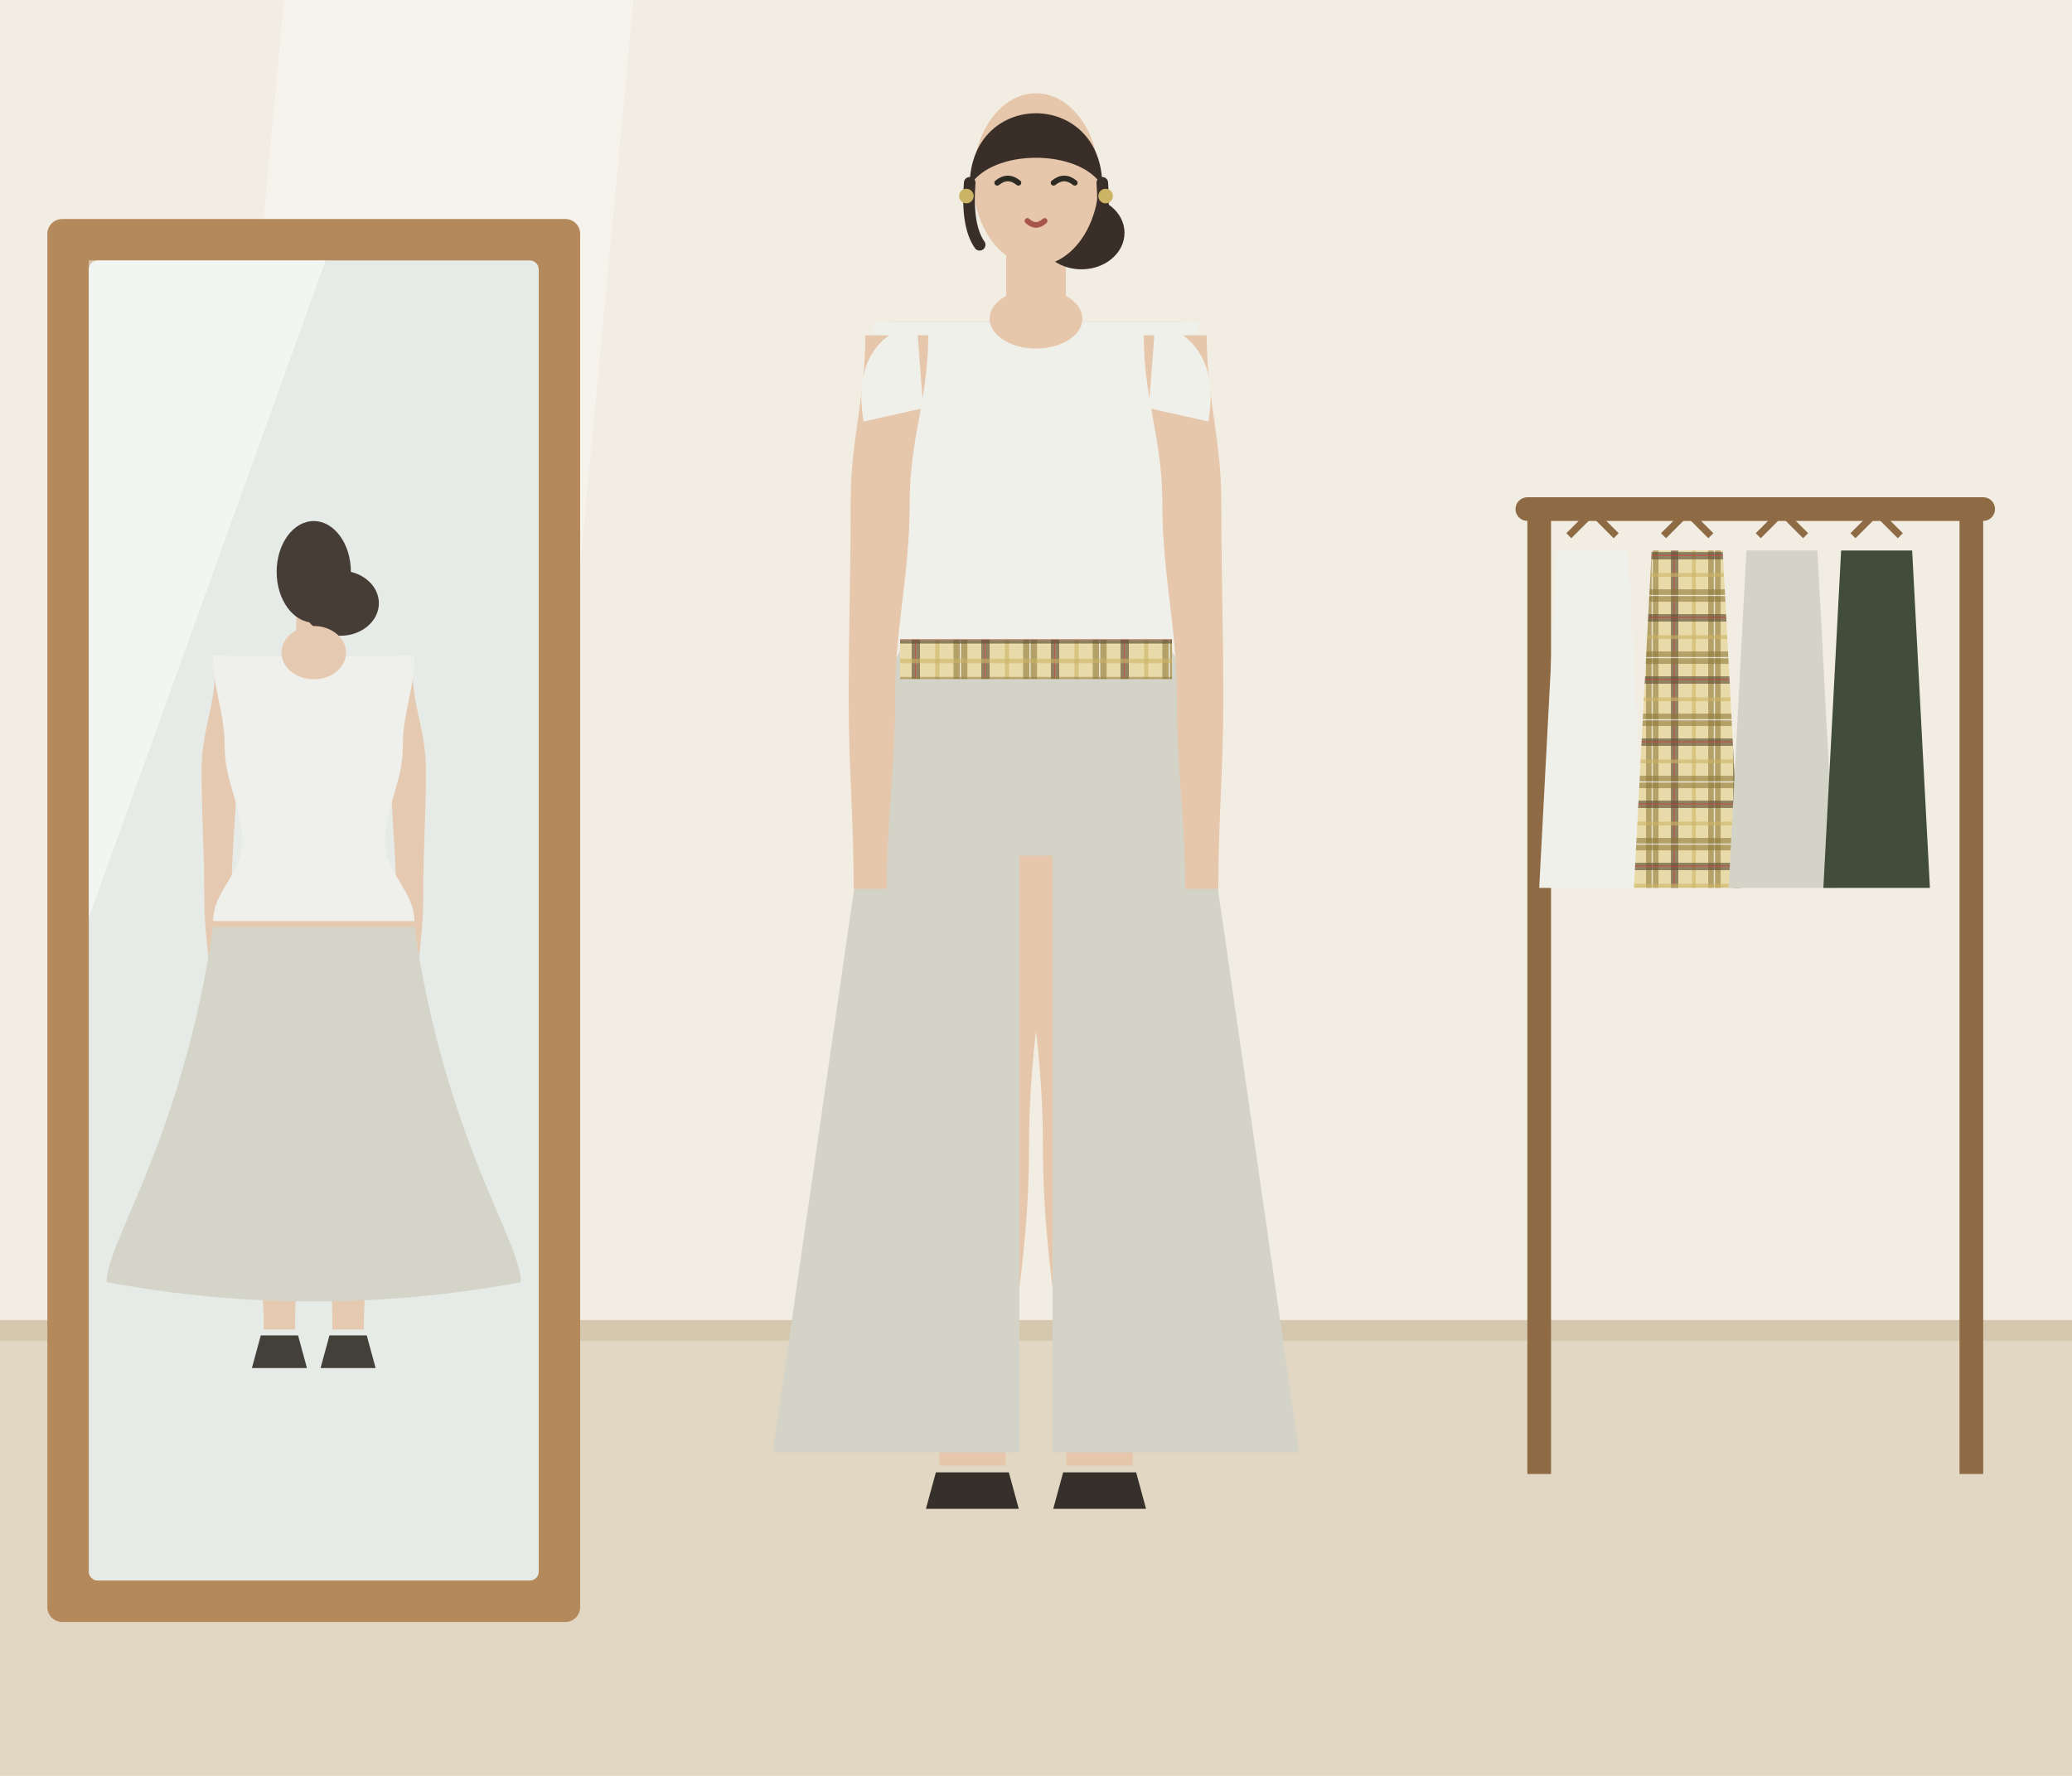
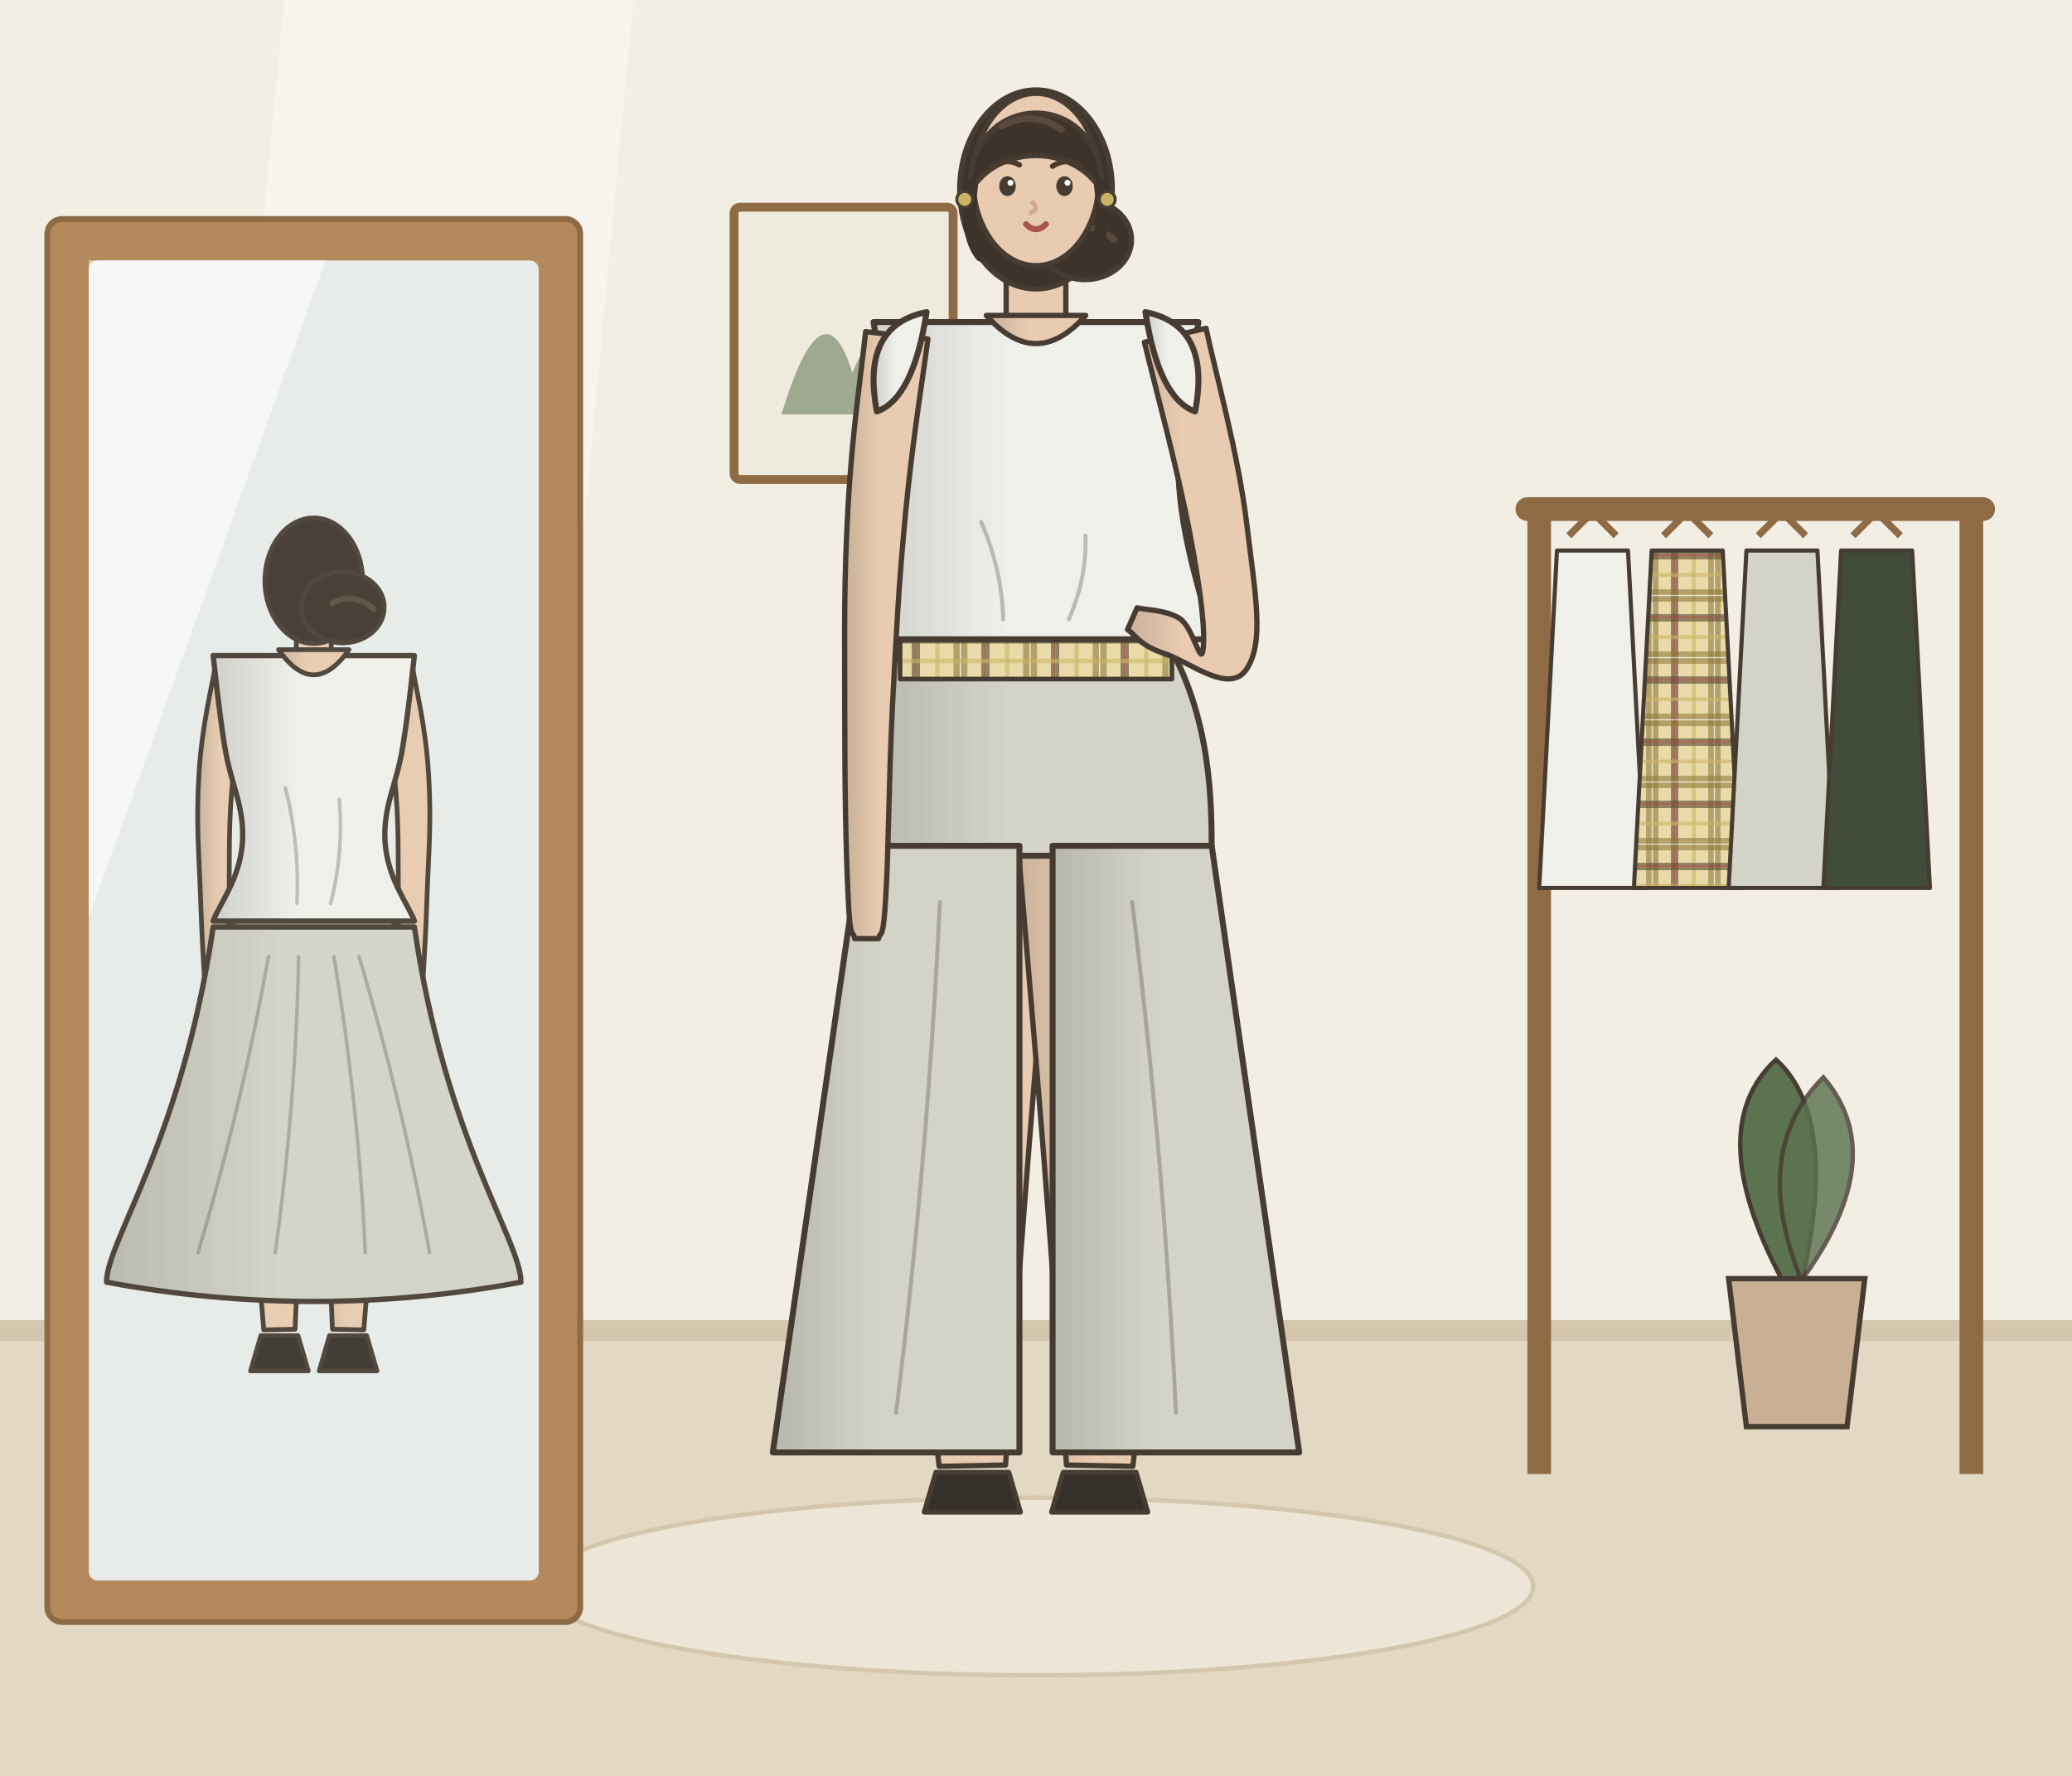
<svg xmlns="http://www.w3.org/2000/svg" viewBox="0 0 700 600" width="700" height="600" role="img">
  <defs>
+     <linearGradient id="shade" x1="0" y1="0" x2="1" y2="0">
+       <stop offset="0" stop-color="#2E2A24" stop-opacity=".17" />
+       <stop offset=".42" stop-color="#2E2A24" stop-opacity="0" />
+     </linearGradient>
    <pattern id="t-large" width="92" height="92" patternUnits="userSpaceOnUse">
      <rect width="92" height="92" fill="#E9DBA9" />
      <rect x="20.2" width="5.5" height="92" fill="#CBB465" opacity="0.6" />
      <rect x="44.2" width="8.3" height="92" fill="#8D7738" opacity="0.58" />
      <rect x="52.4" width="1.8" height="92" fill="#EBECEA" opacity="0.72" />
      <rect x="54.3" width="8.3" height="92" fill="#8D7738" opacity="0.58" />
      <rect x="81" width="4.6" height="92" fill="#625239" opacity="0.66" />
      <rect x="85.6" width="1.8" height="92" fill="#AD4039" opacity="0.78" />
      <rect x="87.4" width="4.6" height="92" fill="#625239" opacity="0.66" />
      <rect y="20.2" width="92" height="5.5" fill="#CBB465" opacity="0.6" />
      <rect y="44.2" width="92" height="8.3" fill="#8D7738" opacity="0.58" />
      <rect y="52.4" width="92" height="1.8" fill="#EBECEA" opacity="0.72" />
      <rect y="54.3" width="92" height="8.3" fill="#8D7738" opacity="0.58" />
      <rect y="81" width="92" height="4.6" fill="#625239" opacity="0.66" />
      <rect y="85.6" width="92" height="1.8" fill="#AD4039" opacity="0.78" />
      <rect y="87.4" width="92" height="4.6" fill="#625239" opacity="0.66" />
    </pattern>
    <pattern id="t-large-bias" width="92" height="92" patternUnits="userSpaceOnUse" patternTransform="rotate(45)">
      <rect width="92" height="92" fill="#E9DBA9" />
      <rect x="20.2" width="5.5" height="92" fill="#CBB465" opacity="0.6" />
      <rect x="44.2" width="8.3" height="92" fill="#8D7738" opacity="0.58" />
      <rect x="52.4" width="1.8" height="92" fill="#EBECEA" opacity="0.72" />
      <rect x="54.3" width="8.3" height="92" fill="#8D7738" opacity="0.58" />
      <rect x="81" width="4.6" height="92" fill="#625239" opacity="0.66" />
      <rect x="85.6" width="1.8" height="92" fill="#AD4039" opacity="0.78" />
      <rect x="87.4" width="4.6" height="92" fill="#625239" opacity="0.66" />
      <rect y="20.2" width="92" height="5.5" fill="#CBB465" opacity="0.6" />
      <rect y="44.2" width="92" height="8.3" fill="#8D7738" opacity="0.58" />
      <rect y="52.4" width="92" height="1.8" fill="#EBECEA" opacity="0.72" />
      <rect y="54.3" width="92" height="8.3" fill="#8D7738" opacity="0.58" />
      <rect y="81" width="92" height="4.6" fill="#625239" opacity="0.66" />
      <rect y="85.6" width="92" height="1.8" fill="#AD4039" opacity="0.78" />
      <rect y="87.4" width="92" height="4.6" fill="#625239" opacity="0.66" />
    </pattern>
    <pattern id="t-medium" width="46" height="46" patternUnits="userSpaceOnUse">
      <rect width="46" height="46" fill="#E9DBA9" />
      <rect x="10.1" width="2.8" height="46" fill="#CBB465" opacity="0.6" />
      <rect x="22.1" width="4.1" height="46" fill="#8D7738" opacity="0.58" />
      <rect x="26.2" width="0.9" height="46" fill="#EBECEA" opacity="0.72" />
      <rect x="27.1" width="4.1" height="46" fill="#8D7738" opacity="0.58" />
      <rect x="40.5" width="2.3" height="46" fill="#625239" opacity="0.66" />
      <rect x="42.8" width="0.9" height="46" fill="#AD4039" opacity="0.78" />
      <rect x="43.7" width="2.3" height="46" fill="#625239" opacity="0.66" />
      <rect y="10.1" width="46" height="2.8" fill="#CBB465" opacity="0.6" />
      <rect y="22.1" width="46" height="4.1" fill="#8D7738" opacity="0.58" />
      <rect y="26.2" width="46" height="0.9" fill="#EBECEA" opacity="0.72" />
      <rect y="27.1" width="46" height="4.1" fill="#8D7738" opacity="0.58" />
      <rect y="40.5" width="46" height="2.3" fill="#625239" opacity="0.66" />
      <rect y="42.8" width="46" height="0.9" fill="#AD4039" opacity="0.78" />
      <rect y="43.7" width="46" height="2.3" fill="#625239" opacity="0.66" />
    </pattern>
    <pattern id="t-medium-bias" width="46" height="46" patternUnits="userSpaceOnUse" patternTransform="rotate(45)">
      <rect width="46" height="46" fill="#E9DBA9" />
      <rect x="10.1" width="2.8" height="46" fill="#CBB465" opacity="0.6" />
      <rect x="22.1" width="4.1" height="46" fill="#8D7738" opacity="0.58" />
      <rect x="26.2" width="0.9" height="46" fill="#EBECEA" opacity="0.72" />
      <rect x="27.1" width="4.1" height="46" fill="#8D7738" opacity="0.58" />
      <rect x="40.5" width="2.3" height="46" fill="#625239" opacity="0.66" />
      <rect x="42.8" width="0.9" height="46" fill="#AD4039" opacity="0.78" />
      <rect x="43.7" width="2.3" height="46" fill="#625239" opacity="0.66" />
      <rect y="10.1" width="46" height="2.8" fill="#CBB465" opacity="0.6" />
      <rect y="22.1" width="46" height="4.1" fill="#8D7738" opacity="0.58" />
      <rect y="26.2" width="46" height="0.9" fill="#EBECEA" opacity="0.72" />
      <rect y="27.1" width="46" height="4.1" fill="#8D7738" opacity="0.58" />
      <rect y="40.5" width="46" height="2.3" fill="#625239" opacity="0.66" />
      <rect y="42.8" width="46" height="0.9" fill="#AD4039" opacity="0.78" />
      <rect y="43.7" width="46" height="2.3" fill="#625239" opacity="0.66" />
    </pattern>
    <pattern id="t-small" width="21" height="21" patternUnits="userSpaceOnUse">
      <rect width="21" height="21" fill="#E9DBA9" />
      <rect x="4.6" width="1.3" height="21" fill="#CBB465" opacity="0.6" />
      <rect x="10.1" width="1.9" height="21" fill="#8D7738" opacity="0.58" />
      <rect x="12" width="0.4" height="21" fill="#EBECEA" opacity="0.72" />
      <rect x="12.4" width="1.9" height="21" fill="#8D7738" opacity="0.58" />
      <rect x="18.5" width="1.1" height="21" fill="#625239" opacity="0.66" />
      <rect x="19.5" width="0.4" height="21" fill="#AD4039" opacity="0.78" />
      <rect x="19.9" width="1.1" height="21" fill="#625239" opacity="0.66" />
      <rect y="4.6" width="21" height="1.3" fill="#CBB465" opacity="0.6" />
      <rect y="10.1" width="21" height="1.9" fill="#8D7738" opacity="0.58" />
      <rect y="12" width="21" height="0.4" fill="#EBECEA" opacity="0.72" />
      <rect y="12.4" width="21" height="1.9" fill="#8D7738" opacity="0.58" />
      <rect y="18.5" width="21" height="1.1" fill="#625239" opacity="0.66" />
      <rect y="19.5" width="21" height="0.4" fill="#AD4039" opacity="0.78" />
      <rect y="19.9" width="21" height="1.1" fill="#625239" opacity="0.66" />
    </pattern>
    <pattern id="t-small-bias" width="21" height="21" patternUnits="userSpaceOnUse" patternTransform="rotate(45)">
      <rect width="21" height="21" fill="#E9DBA9" />
      <rect x="4.6" width="1.3" height="21" fill="#CBB465" opacity="0.6" />
      <rect x="10.1" width="1.9" height="21" fill="#8D7738" opacity="0.58" />
      <rect x="12" width="0.4" height="21" fill="#EBECEA" opacity="0.72" />
      <rect x="12.4" width="1.9" height="21" fill="#8D7738" opacity="0.58" />
      <rect x="18.5" width="1.1" height="21" fill="#625239" opacity="0.66" />
      <rect x="19.5" width="0.4" height="21" fill="#AD4039" opacity="0.78" />
      <rect x="19.9" width="1.1" height="21" fill="#625239" opacity="0.66" />
      <rect y="4.6" width="21" height="1.3" fill="#CBB465" opacity="0.6" />
      <rect y="10.1" width="21" height="1.9" fill="#8D7738" opacity="0.58" />
      <rect y="12" width="21" height="0.4" fill="#EBECEA" opacity="0.72" />
      <rect y="12.4" width="21" height="1.9" fill="#8D7738" opacity="0.58" />
      <rect y="18.5" width="21" height="1.1" fill="#625239" opacity="0.66" />
      <rect y="19.5" width="21" height="0.4" fill="#AD4039" opacity="0.78" />
      <rect y="19.9" width="21" height="1.1" fill="#625239" opacity="0.66" />
    </pattern>
  </defs>
-   <rect width="700" height="600" fill="#F2EDE2" />
-   <rect y="452" width="700" height="148" fill="#E2D7C2" />
-   <rect y="446" width="700" height="7" fill="#D6C8AE" />
+   <rect width="700" height="600" fill="#F3EEE3" />
+   <rect y="452" width="700" height="148" fill="#E3D8C4" />
+   <rect y="446" width="700" height="7" fill="#D5C7AD" />
  <path d="M96,0 L214,0 L172,446 L54,446 Z" fill="#FFFFFF" opacity=".34" />
-   <rect x="16" y="74" width="180" height="474" rx="5" fill="#B48A5C" />
-   <rect x="30" y="88" width="152" height="446" rx="3" fill="#E7EBE7" />
-   <path d="M30,88 L110,88 L30,310 Z" fill="#FFFFFF" opacity=".5" />
+   <ellipse cx="350" cy="536" rx="168" ry="30" fill="#EDE6D6" stroke="#D5C7AD" stroke-width="1.5" />
+   <rect x="16" y="74" width="180" height="474" rx="5" fill="#B48A5C" stroke="#8E6B45" stroke-width="2" />
+   <rect x="30" y="88" width="152" height="446" rx="3" fill="#E8ECE8" />
+   <path d="M30,88 L110,88 L30,310 Z" fill="#FFFFFF" opacity=".55" />
+   <rect x="248" y="70" width="74" height="92" rx="2" fill="#EFEADE" stroke="#8E6B45" stroke-width="3" />
+   <path d="M264,140 q14,-46 24,-14 q10,-26 20,14 Z" fill="#5C7350" opacity=".55" />
  <rect x="516" y="168" width="8" height="330" fill="#8E6B45" />
  <rect x="662" y="168" width="8" height="330" fill="#8E6B45" />
  <rect x="512" y="168" width="162" height="8" rx="4" fill="#8E6B45" />
  <path d="M530,181 l8,-8 l8,8" stroke="#8E6B45" stroke-width="2.4" fill="none" />
-   <path d="M526,186 L550,186 L556,300 L520,300 Z" fill="#F0F0EB" />
+   <path d="M526,186 L550,186 L556,300 L520,300 Z" fill="#F0F0EB" stroke="#473C32" stroke-width="1.4" stroke-linejoin="round" />
  <path d="M562,181 l8,-8 l8,8" stroke="#8E6B45" stroke-width="2.4" fill="none" />
-   <path d="M558,186 L582,186 L588,300 L552,300 Z" fill="url(#t-small)" />
+   <path d="M558,186 L582,186 L588,300 L552,300 Z" fill="url(#t-small)" stroke="#473C32" stroke-width="1.4" stroke-linejoin="round" />
  <path d="M594,181 l8,-8 l8,8" stroke="#8E6B45" stroke-width="2.4" fill="none" />
-   <path d="M590,186 L614,186 L620,300 L584,300 Z" fill="#D3D3C7" />
+   <path d="M590,186 L614,186 L620,300 L584,300 Z" fill="#D3D3C7" stroke="#473C32" stroke-width="1.4" stroke-linejoin="round" />
  <path d="M626,181 l8,-8 l8,8" stroke="#8E6B45" stroke-width="2.4" fill="none" />
-   <path d="M622,186 L646,186 L652,300 L616,300 Z" fill="#414C3B" />
-   <g opacity=".92">
-     <path d="M78.8,313.2 C78.8,341.2 84,357.9 84,385.9 C84,410.2 89.1,424.9 89.1,449.2 L99.7,449.2 99.7,449.2 C99.7,424.9 102.5,410.2 102.5,385.9 C102.5,357.9 106.5,341.2 106.5,313.2 Z" fill="#E6C7AC" />
-     <path d="M88.1,451.2 L100.7,451.2 L103.7,462.2 L85.1,462.2 Z" fill="#35312A" />
-     <path d="M105.5,313.2 C105.5,341.2 109.5,357.9 109.5,385.9 C109.5,410.2 112.3,424.9 112.3,449.2 L122.9,449.2 122.9,449.2 C122.9,424.9 128,410.2 128,385.9 C128,357.9 133.2,341.2 133.2,313.2 Z" fill="#E6C7AC" />
-     <path d="M111.3,451.2 L123.9,451.2 L126.9,462.2 L108.3,462.2 Z" fill="#35312A" />
-     <rect x="100.1" y="204.3" width="11.9" height="21.2" fill="#E6C7AC" />
-     <path d="M77,221.5 C77,233.3 80.9,240.4 80.9,252.1 C80.9,264.7 86.9,272.2 86.9,284.7 C86.9,297.2 77,304.7 77,317.2 L135,317.2 135,317.2 C135,304.7 125.1,297.2 125.1,284.7 C125.1,272.2 131.1,264.7 131.1,252.1 C131.1,240.4 135,233.3 135,221.5 Z" fill="#E6C7AC" />
-     <ellipse cx="115" cy="203.8" rx="13" ry="11" fill="#3A2F28" />
-     <ellipse cx="106" cy="193.2" rx="12.54" ry="17.16" fill="#3A2F28" />
-     <path d="M72.7,225.5 C72.7,238.8 68.1,246.8 68.1,260.1 C68.1,276.5 69,286.3 69,302.7 C69,318.3 71.7,327.6 71.7,343.2 L78.3,343.2 78.3,343.2 C78.3,327.6 78.2,318.3 78.2,302.7 C78.2,286.3 79.9,276.5 79.9,260.1 C79.9,246.8 85.2,238.8 85.2,225.5 Z" fill="#E6C7AC" />
-     <path d="M126.8,225.5 C126.8,238.8 132.1,246.8 132.1,260.1 C132.1,276.5 133.8,286.3 133.8,302.7 C133.8,318.3 133.7,327.6 133.7,343.2 L140.3,343.2 140.3,343.2 C140.3,327.6 143,318.3 143,302.7 C143,286.3 143.9,276.5 143.9,260.1 C143.9,246.8 139.3,238.8 139.3,225.5 Z" fill="#E6C7AC" />
-     <path d="M72,313.2 L140,313.2 C150.5,385.2 176,419.2 176,433.2 Q106,446.2 36,433.2 C36,419.2 61.5,385.2 72,313.2 Z" fill="#D3D3C7" />
-     <path d="M72,221.5 C72,233.3 75.9,240.4 75.9,252.1 C75.9,264.7 81.9,272.2 81.9,284.7 C81.9,294.9 72,301 72,311.2 L140,311.2 140,311.2 C140,301 130.1,294.9 130.1,284.7 C130.1,272.2 136.1,264.7 136.1,252.1 C136.1,240.4 140,233.3 140,221.5 Z" fill="#F0F0EB" />
-     <ellipse cx="106" cy="220.5" rx="10.9" ry="9" fill="#E6C7AC" />
+   <path d="M622,186 L646,186 L652,300 L616,300 Z" fill="#414C3B" stroke="#473C32" stroke-width="1.4" stroke-linejoin="round" />
+   <path d="M604,436 q-30,-54 -4,-78 q22,20 8,78 Z" fill="#5C7350" stroke="#473C32" stroke-width="1.5" />
+   <path d="M606,436 q34,-44 10,-72 q-26,26 -6,72 Z" fill="#5C7350" stroke="#473C32" stroke-width="1.5" opacity=".82" />
+   <path d="M584,432 L630,432 L624,482 L590,482 Z" fill="#C9AF93" stroke="#473C32" stroke-width="1.8" />
+   <g opacity=".93">
+     <path d="M78.8,313.3 C79.9,328.6 81.8,357.4 84,386 C86.2,414.5 88,436 89.1,449.3 L99.7,449.1 99.7,449.1 C100.3,435.8 101,414.3 102.5,385.7 C103.9,357.2 105.7,328.4 106.5,313.1 Z" fill="#E8CBB0" stroke="#473C32" stroke-width="1.6" stroke-linejoin="round" />
+     <path d="M78.8,313.3 C79.9,328.6 81.8,357.4 84,386 C86.2,414.5 88,436 89.1,449.3 L99.7,449.1 99.7,449.1 C100.3,435.8 101,414.3 102.5,385.7 C103.9,357.2 105.7,328.4 106.5,313.1 Z" fill="url(#shade)" stroke="none" />
+     <path d="M88.1,451.2 L100.7,451.2 L104.2,463.2 L84.6,463.2 Z" fill="#35312A" stroke="#473C32" stroke-width="1.5" stroke-linejoin="round" />
+     <path d="M105.5,313.1 C106.3,328.4 108.1,357.2 109.5,385.7 C111,414.3 111.7,435.8 112.3,449.1 L122.9,449.3 122.9,449.3 C124,436 125.8,414.5 128,386 C130.2,357.4 132.1,328.6 133.2,313.3 Z" fill="#E8CBB0" stroke="#473C32" stroke-width="1.6" stroke-linejoin="round" />
+     <path d="M105.5,313.1 C106.3,328.4 108.1,357.2 109.5,385.7 C111,414.3 111.7,435.8 112.3,449.1 L122.9,449.3 122.9,449.3 C124,436 125.8,414.5 128,386 C130.2,357.4 132.1,328.6 133.2,313.3 Z" fill="url(#shade)" stroke="none" />
+     <path d="M111.3,451.2 L123.9,451.2 L127.4,463.2 L107.8,463.2 Z" fill="#35312A" stroke="#473C32" stroke-width="1.5" stroke-linejoin="round" />
+     <path d="M100.1,202.3 L111.9,202.3 L111.9,225.5 L100.1,225.5 Z" fill="#E8CBB0" stroke="#473C32" stroke-width="1.6" />
+     <path d="M77,221.5 C77.8,228 78.8,238.9 80.9,252.1 C83,265.4 87.7,271 86.9,284.7 C86,298.3 79,310.4 77,317.2 L135,317.2 135,317.2 C133,310.4 126,298.3 125.1,284.7 C124.3,271 129,265.4 131.1,252.1 C133.2,238.9 134.2,228 135,221.5 Z" fill="#E8CBB0" stroke="#473C32" stroke-width="1.6" stroke-linejoin="round" />
+     <path d="M77,221.5 C77.8,228 78.8,238.9 80.9,252.1 C83,265.4 87.7,271 86.9,284.7 C86,298.3 79,310.4 77,317.2 L135,317.2 135,317.2 C133,310.4 126,298.3 125.1,284.7 C124.3,271 129,265.4 131.1,252.1 C133.2,238.9 134.2,228 135,221.5 Z" fill="url(#shade)" stroke="none" />
+     <path d="M72.8,224.5 C71.6,232.3 68.2,244.8 67.2,261.7 C66.2,278.5 67.2,287.2 67.8,304.7 C68.4,322.3 69.3,334.1 70.2,345.3 C71,356.6 71.6,355.6 72,358.3 L76.8,358.1 76.8,358.1 C77,355.4 77.6,356.3 77.8,345.1 C77.9,333.9 77.2,321.9 77.4,304.6 C77.6,287.3 77.1,279 78.7,262.6 C80.3,246.2 83.8,234.1 85.1,226.5 Z" fill="#E8CBB0" stroke="#473C32" stroke-width="1.6" stroke-linejoin="round" />
+     <path d="M72.8,224.5 C71.6,232.3 68.2,244.8 67.2,261.7 C66.2,278.5 67.2,287.2 67.8,304.7 C68.4,322.3 69.3,334.1 70.2,345.3 C71,356.6 71.6,355.6 72,358.3 L76.8,358.1 76.8,358.1 C77,355.4 77.6,356.3 77.8,345.1 C77.9,333.9 77.2,321.9 77.4,304.6 C77.6,287.3 77.1,279 78.7,262.6 C80.3,246.2 83.8,234.1 85.1,226.5 Z" fill="url(#shade)" stroke="none" />
+     <path d="M126.9,226.5 C128.2,234.1 131.7,246.2 133.3,262.6 C134.9,279 134.4,287.3 134.6,304.6 C134.8,321.9 134.1,333.9 134.2,345.1 C134.4,356.3 135,355.4 135.2,358.1 L140,358.3 140,358.3 C140.4,355.6 141,356.6 141.8,345.3 C142.7,334.1 143.6,322.3 144.2,304.7 C144.8,287.2 145.8,278.5 144.8,261.7 C143.8,244.8 140.4,232.3 139.2,224.5 Z" fill="#E8CBB0" stroke="#473C32" stroke-width="1.6" stroke-linejoin="round" />
+     <path d="M126.9,226.5 C128.2,234.1 131.7,246.2 133.3,262.6 C134.9,279 134.4,287.3 134.6,304.6 C134.8,321.9 134.1,333.9 134.2,345.1 C134.4,356.3 135,355.4 135.2,358.1 L140,358.3 140,358.3 C140.4,355.6 141,356.6 141.8,345.3 C142.7,334.1 143.6,322.3 144.2,304.7 C144.8,287.2 145.8,278.5 144.8,261.7 C143.8,244.8 140.4,232.3 139.2,224.5 Z" fill="url(#shade)" stroke="none" />
+     <path d="M72,313.2 L140,313.2 C150.5,385.2 176,419.2 176,433.2 Q106,446.2 36,433.2 C36,419.2 61.5,385.2 72,313.2 Z" fill="#D3D3C7" stroke="#473C32" stroke-width="1.8" stroke-linejoin="round" />
+     <path d="M72,313.2 L140,313.2 C150.5,385.2 176,419.2 176,433.2 Q106,446.2 36,433.2 C36,419.2 61.5,385.2 72,313.2 Z" fill="url(#shade)" stroke="none" />
+     <path d="M90.7,323.2 Q81.8,373.2 66.9,423.2" stroke="#473C32" stroke-width="1.2" fill="none" opacity=".3" stroke-linecap="round" />
+     <path d="M100.9,323.2 Q99.9,373.2 93,423.2" stroke="#473C32" stroke-width="1.2" fill="none" opacity=".3" stroke-linecap="round" />
+     <path d="M112.8,323.2 Q121.1,373.2 123.4,423.2" stroke="#473C32" stroke-width="1.2" fill="none" opacity=".3" stroke-linecap="round" />
+     <path d="M121.3,323.2 Q136.2,373.2 145.1,423.2" stroke="#473C32" stroke-width="1.2" fill="none" opacity=".3" stroke-linecap="round" />
+     <path d="M72,221.5 C72.8,228 73.8,238.9 75.9,252.1 C78,265.4 82.7,272.3 81.9,284.7 C81,297.1 74,305.6 72,311.2 L140,311.2 140,311.2 C138,305.6 131,297.1 130.1,284.7 C129.3,272.3 134,265.4 136.1,252.1 C138.2,238.9 139.2,228 140,221.5 Z" fill="#F0F0EB" stroke="#473C32" stroke-width="1.8" stroke-linejoin="round" />
+     <path d="M72,221.5 C72.8,228 73.8,238.9 75.9,252.1 C78,265.4 82.7,272.3 81.9,284.7 C81,297.1 74,305.6 72,311.2 L140,311.2 140,311.2 C138,305.6 131,297.1 130.1,284.7 C129.3,272.3 134,265.4 136.1,252.1 C138.2,238.9 139.2,228 140,221.5 Z" fill="url(#shade)" stroke="none" />
+     <path d="M94.1,219.5 Q106,236.5 117.9,219.5 Z" fill="#E8CBB0" stroke="#473C32" stroke-width="1.6" stroke-linejoin="round" />
+     <path d="M94.1,219.5 Q106,236.5 117.9,219.5 Z" fill="url(#shade)" stroke="none" />
+     <path d="M96.4,266.1 Q101.3,285.7 100.3,305.2" stroke="#473C32" stroke-width="1.2" fill="none" opacity=".3" stroke-linecap="round" />
+     <path d="M114.6,270.1 Q116.2,287.7 111.7,305.2" stroke="#473C32" stroke-width="1.2" fill="none" opacity=".3" stroke-linecap="round" />
+     <ellipse cx="106" cy="196.2" rx="16.5" ry="21.2" fill="#3E332B" stroke="#473C32" stroke-width="1.6" />
+     <ellipse cx="115.8" cy="205.2" rx="14" ry="12" fill="#3E332B" stroke="#473C32" stroke-width="1.6" />
+     <path d="M112.3,203.8 q7,-4 14,2" stroke="#5A4A3C" stroke-width="2" fill="none" stroke-linecap="round" />
  </g>
  <g transform="translate(350,540) scale(1.12) translate(-350,-540)">
-     <path d="M298.9,296 C298.9,337.5 309.9,362.5 309.9,404 C309.9,440.9 320.8,463.1 320.8,500 L340.8,500 340.8,500 C340.8,463.1 347.9,440.9 347.9,404 C347.9,362.5 356.9,337.5 356.9,296 Z" fill="#E6C7AC" />
-     <path d="M319.8,502 L341.8,502 L344.8,513 L316.8,513 Z" fill="#35312A" />
-     <path d="M343.1,296 C343.1,337.5 352.1,362.5 352.1,404 C352.1,440.9 359.2,463.1 359.2,500 L379.2,500 379.2,500 C379.2,463.1 390.1,440.9 390.1,404 C390.1,362.5 401.1,337.5 401.1,296 Z" fill="#E6C7AC" />
-     <path d="M358.2,502 L380.2,502 L383.2,513 L355.2,513 Z" fill="#35312A" />
-     <rect x="341" y="131" width="18" height="28" fill="#E6C7AC" />
-     <path d="M306,155 C306,172.8 312,183.6 312,201.4 C312,220.4 317,231.7 317,250.7 C317,269.7 302,281 302,300 L398,300 398,300 C398,281 383,269.7 383,250.7 C383,231.7 388,220.4 388,201.4 C388,183.6 394,172.8 394,155 Z" fill="#E6C7AC" />
-     <path d="M311,250.7 L389,250.7 C403,274 403,300 403,316 L297,316 C297,300 297,274 311,250.7 Z" fill="#D3D3C7" />
-     <path d="M297,313 L345,313 L345,496 L270.6,496 Z" fill="#D3D3C7" />
-     <path d="M355,313 L403,313 L429.4,496 L355,496 Z" fill="#D3D3C7" />
-     <rect x="310" y="248.7" width="80" height="11" fill="#D3D3C7" />
-     <rect x="309" y="247.7" width="82" height="15" fill="url(#t-small)" />
-     <path d="M301,155 C301,172.8 307,183.6 307,201.4 C307,220.4 297,231.7 297,250.7 L403,250.7 403,250.7 C403,231.7 393,220.4 393,201.4 C393,183.6 399,172.8 399,155 Z" fill="#F0F0EB" />
-     <ellipse cx="350" cy="154" rx="14" ry="9" fill="#E6C7AC" />
-     <path d="M298.5,159 C298.5,178.4 294.1,190 294.1,209.4 C294.1,232.2 293.5,245.9 293.5,268.7 C293.5,290.7 295,304 295,326 L305,326 305,326 C305,304 307.5,290.7 307.5,268.7 C307.5,245.9 311.9,232.2 311.9,209.4 C311.9,190 317.5,178.4 317.5,159 Z" fill="#E6C7AC" />
-     <path d="M382.5,159 C382.5,178.4 388.1,190 388.1,209.4 C388.1,232.2 392.5,245.9 392.5,268.7 C392.5,290.7 395,304 395,326 L405,326 405,326 C405,304 406.5,290.7 406.5,268.7 C406.5,245.9 405.9,232.2 405.9,209.4 C405.9,190 401.5,178.4 401.5,159 Z" fill="#E6C7AC" />
-     <path d="M314,155 Q294,161 298,185 L316,181 Z" fill="#F0F0EB" />
-     <path d="M386,155 Q406,161 402,185 L384,181 Z" fill="#F0F0EB" />
-     <ellipse cx="363.7" cy="128.1" rx="13" ry="11" fill="#3A2F28" />
-     <ellipse cx="350" cy="112" rx="19" ry="26" fill="#E6C7AC" />
-     <path d="M330,114 C330,84.7 370,84.7 370,114 C363.3,102.6 336.7,102.6 330,114 Z" fill="#3A2F28" />
-     <path d="M330,113 q-1,13 3,18.7" stroke="#3A2F28" stroke-width="3.5" fill="none" stroke-linecap="round" />
-     <path d="M370,113 q1,13 -3,18.7" stroke="#3A2F28" stroke-width="3.5" fill="none" stroke-linecap="round" />
-     <path d="M338.3,113 q3.2,-2.6 6.4,0" stroke="#2E2A24" stroke-width="1.7" fill="none" stroke-linecap="round" />
-     <path d="M355.3,113 q3.2,-2.6 6.4,0" stroke="#2E2A24" stroke-width="1.7" fill="none" stroke-linecap="round" />
-     <path d="M347.4,124.5 q2.6,2.4 5.2,0" stroke="#A8554C" stroke-width="1.7" fill="none" stroke-linecap="round" />
-     <circle cx="329" cy="117" r="2.2" fill="#CBB465" />
-     <circle cx="371" cy="117" r="2.2" fill="#CBB465" />
+     <path d="M298.9,296.3 C301.2,318.9 305.3,361.4 309.9,404.3 C314.5,447.1 318.5,480.1 320.8,500.2 L340.8,499.8 340.8,499.8 C342.3,479.6 344.5,446.6 347.9,403.7 C351.3,360.9 355,318.4 356.9,295.7 Z" fill="#E8CBB0" stroke="#473C32" stroke-width="1.6" stroke-linejoin="round" />
+     <path d="M298.9,296.3 C301.2,318.9 305.3,361.4 309.9,404.3 C314.5,447.1 318.5,480.1 320.8,500.2 L340.8,499.8 340.8,499.8 C342.3,479.6 344.5,446.6 347.9,403.7 C351.3,360.9 355,318.4 356.9,295.7 Z" fill="url(#shade)" stroke="none" />
+     <path d="M319.8,502 L341.8,502 L345.3,514 L316.3,514 Z" fill="#35312A" stroke="#473C32" stroke-width="1.5" stroke-linejoin="round" />
+     <path d="M343.1,295.7 C345,318.4 348.7,360.9 352.1,403.7 C355.5,446.6 357.7,479.6 359.2,499.8 L379.2,500.2 379.2,500.2 C381.5,480.1 385.5,447.1 390.1,404.3 C394.7,361.4 398.8,318.9 401.1,296.3 Z" fill="#E8CBB0" stroke="#473C32" stroke-width="1.6" stroke-linejoin="round" />
+     <path d="M343.1,295.7 C345,318.4 348.7,360.9 352.1,403.7 C355.5,446.6 357.7,479.6 359.2,499.8 L379.2,500.2 379.2,500.2 C381.5,480.1 385.5,447.1 390.1,404.3 C394.7,361.4 398.8,318.9 401.1,296.3 Z" fill="url(#shade)" stroke="none" />
+     <path d="M358.2,502 L380.2,502 L383.7,514 L354.7,514 Z" fill="#35312A" stroke="#473C32" stroke-width="1.5" stroke-linejoin="round" />
+     <path d="M341,129 L359,129 L359,159 L341,159 Z" fill="#E8CBB0" stroke="#473C32" stroke-width="1.6" />
+     <path d="M306,155 C307.3,164.7 309.7,181.3 312,201.4 C314.3,221.5 319.1,230 317,250.7 C314.9,271.4 305.1,289.6 302,300 L398,300 398,300 C394.9,289.6 385.1,271.4 383,250.7 C380.9,230 385.7,221.5 388,201.4 C390.3,181.3 392.7,164.7 394,155 Z" fill="#E8CBB0" stroke="#473C32" stroke-width="1.6" stroke-linejoin="round" />
+     <path d="M306,155 C307.3,164.7 309.7,181.3 312,201.4 C314.3,221.5 319.1,230 317,250.7 C314.9,271.4 305.1,289.6 302,300 L398,300 398,300 C394.9,289.6 385.1,271.4 383,250.7 C380.9,230 385.7,221.5 388,201.4 C390.3,181.3 392.7,164.7 394,155 Z" fill="url(#shade)" stroke="none" />
+     <path d="M311,250.7 L389,250.7 C403,274 403,300 403,316 L297,316 C297,300 297,274 311,250.7 Z" fill="#D3D3C7" stroke="#473C32" stroke-width="1.8" stroke-linejoin="round" />
+     <path d="M311,250.7 L389,250.7 C403,274 403,300 403,316 L297,316 C297,300 297,274 311,250.7 Z" fill="url(#shade)" stroke="none" />
+     <path d="M297,313 L345,313 L345,496 L270.6,496 Z" fill="#D3D3C7" stroke="#473C32" stroke-width="1.8" stroke-linejoin="round" />
+     <path d="M297,313 L345,313 L345,496 L270.6,496 Z" fill="url(#shade)" stroke="none" />
+     <path d="M321,330 Q317.4,407 307.8,484" stroke="#473C32" stroke-width="1.2" fill="none" opacity=".3" stroke-linecap="round" />
+     <path d="M355,313 L403,313 L429.4,496 L355,496 Z" fill="#D3D3C7" stroke="#473C32" stroke-width="1.8" stroke-linejoin="round" />
+     <path d="M355,313 L403,313 L429.4,496 L355,496 Z" fill="url(#shade)" stroke="none" />
+     <path d="M379,330 Q388.6,407 392.2,484" stroke="#473C32" stroke-width="1.2" fill="none" opacity=".3" stroke-linecap="round" />
+     <path d="M310,247.7 L390,247.7 L390,259.7 L310,259.7 Z" fill="#D3D3C7" stroke="#473C32" stroke-width="1.8" stroke-linejoin="round" />
+     <path d="M309,246.7 L391,246.7 L391,262.7 L309,262.7 Z" fill="url(#t-small)" stroke="#473C32" stroke-width="1.4" stroke-linejoin="round" />
+     <path d="M301,155 C302.3,164.7 307.8,181.3 307,201.4 C306.2,221.5 299.1,240.3 297,250.7 L403,250.7 403,250.7 C400.9,240.3 393.8,221.5 393,201.4 C392.2,181.3 397.7,164.7 399,155 Z" fill="#F0F0EB" stroke="#473C32" stroke-width="1.8" stroke-linejoin="round" />
+     <path d="M301,155 C302.3,164.7 307.8,181.3 307,201.4 C306.2,221.5 299.1,240.3 297,250.7 L403,250.7 403,250.7 C400.9,240.3 393.8,221.5 393,201.4 C392.2,181.3 397.7,164.7 399,155 Z" fill="url(#shade)" stroke="none" />
+     <path d="M335,153 Q350,170 365,153 Z" fill="#E8CBB0" stroke="#473C32" stroke-width="1.6" stroke-linejoin="round" />
+     <path d="M335,153 Q350,170 365,153 Z" fill="url(#shade)" stroke="none" />
+     <path d="M333.5,215.4 Q339.8,230.1 340.1,244.7" stroke="#473C32" stroke-width="1.2" fill="none" opacity=".3" stroke-linecap="round" />
+     <path d="M364.9,219.4 Q365.4,232.1 359.9,244.7" stroke="#473C32" stroke-width="1.2" fill="none" opacity=".3" stroke-linecap="round" />
+     <path d="M298.6,157.9 C297.5,169 294.6,187.1 293.3,210.7 C292,234.4 292.3,245.9 292.3,270.5 C292.3,295.1 292.6,313.2 293.3,327.9 C293.9,342.7 294.9,338.2 295.3,341 L302.5,341 302.5,341 C303,338.3 303.9,342.8 304.7,328.1 C305.6,313.3 305.5,295.2 306.7,270.9 C308,246.5 308.5,235.3 310.7,212.1 C313,188.8 316,171 317.4,160.1 Z" fill="#E8CBB0" stroke="#473C32" stroke-width="1.6" stroke-linejoin="round" />
+     <path d="M298.6,157.9 C297.5,169 294.6,187.1 293.3,210.7 C292,234.4 292.3,245.9 292.3,270.5 C292.3,295.1 292.6,313.2 293.3,327.9 C293.9,342.7 294.9,338.2 295.3,341 L302.5,341 302.5,341 C303,338.3 303.9,342.8 304.7,328.1 C305.6,313.3 305.5,295.2 306.7,270.9 C308,246.5 308.5,235.3 310.7,212.1 C313,188.8 316,171 317.4,160.1 Z" fill="url(#shade)" stroke="none" />
+     <path d="M382.7,161.1 C385.6,173.2 392.7,199.2 396.4,218.7 C400.1,238.2 401,248.4 400.4,253.8 C399.7,259.2 397.5,247.1 393.3,244.4 C389.1,241.8 383.2,241.9 380.5,241.2 L377.6,247.8 377.6,247.8 C380,249.3 381.1,252.5 388.7,255 C396.3,257.4 408.4,267.7 413.6,259.6 C418.9,251.4 416.2,237.6 413.6,216.1 C411,194.5 403.9,169.4 401.3,156.9 Z" fill="#E8CBB0" stroke="#473C32" stroke-width="1.6" stroke-linejoin="round" />
+     <path d="M382.7,161.1 C385.6,173.2 392.7,199.2 396.4,218.7 C400.1,238.2 401,248.4 400.4,253.8 C399.7,259.2 397.5,247.1 393.3,244.4 C389.1,241.8 383.2,241.9 380.5,241.2 L377.6,247.8 377.6,247.8 C380,249.3 381.1,252.5 388.7,255 C396.3,257.4 408.4,267.7 413.6,259.6 C418.9,251.4 416.2,237.6 413.6,216.1 C411,194.5 403.9,169.4 401.3,156.9 Z" fill="url(#shade)" stroke="none" />
+     <path d="M317,152 Q297,156 302,182 Q313,178 317,152 Z" fill="#F0F0EB" stroke="#473C32" stroke-width="1.8" stroke-linejoin="round" />
+     <path d="M317,152 Q297,156 302,182 Q313,178 317,152 Z" fill="url(#shade)" stroke="none" />
+     <path d="M383,152 Q403,156 398,182 Q387,178 383,152 Z" fill="#F0F0EB" stroke="#473C32" stroke-width="1.8" stroke-linejoin="round" />
+     <path d="M383,152 Q403,156 398,182 Q387,178 383,152 Z" fill="url(#shade)" stroke="none" />
+     <ellipse cx="350" cy="115" rx="23" ry="30" fill="#3E332B" stroke="#473C32" stroke-width="1.6" />
+     <ellipse cx="364.8" cy="130.2" rx="14" ry="12" fill="#3E332B" stroke="#473C32" stroke-width="1.6" />
+     <path d="M359.5,128.1 q7,-4 14,2" stroke="#5A4A3C" stroke-width="2" fill="none" stroke-linecap="round" />
+     <ellipse cx="350" cy="112" rx="19" ry="26" fill="#E8CBB0" stroke="#473C32" stroke-width="1.6" />
+     <path d="M330,116 C329,83.9 371,83.9 370,116 C361.8,101.1 338.2,101.1 330,116 Z" fill="#3E332B" stroke="#473C32" stroke-width="1.5" stroke-linejoin="round" />
+     <path d="M339.6,95.9 q9.5,-5 18.1,1" stroke="#5A4A3C" stroke-width="2" fill="none" stroke-linecap="round" />
+     <path d="M330.5,114 q-2,14.3 3,20.8" stroke="#3E332B" stroke-width="4" fill="none" stroke-linecap="round" />
+     <path d="M369.5,114 q2,14.3 -3,20.8" stroke="#3E332B" stroke-width="4" fill="none" stroke-linecap="round" />
+     <path d="M337,108 q4,-2.6 8,-0.4" stroke="#4A3A2E" stroke-width="1.6" fill="none" stroke-linecap="round" />
+     <ellipse cx="341.4" cy="114" rx="2.5" ry="3" fill="#473C32" />
+     <circle cx="342.3" cy="113" r="0.9" fill="#FFFFFF" />
+     <path d="M355,108 q4,-2.6 8,-0.4" stroke="#4A3A2E" stroke-width="1.6" fill="none" stroke-linecap="round" />
+     <ellipse cx="358.6" cy="114" rx="2.5" ry="3" fill="#473C32" />
+     <circle cx="359.5" cy="113" r="0.9" fill="#FFFFFF" />
+     <path d="M349,119 q2,2 -0.5,3" stroke="#D2A98C" stroke-width="1.4" fill="none" stroke-linecap="round" />
+     <path d="M347,125.5 q3,3 6,0" stroke="#A8554C" stroke-width="1.8" fill="none" stroke-linecap="round" />
+     <circle cx="328.5" cy="118" r="2.4" fill="#CBB465" stroke="#473C32" stroke-width="0.9" />
+     <circle cx="371.5" cy="118" r="2.4" fill="#CBB465" stroke="#473C32" stroke-width="0.9" />
  </g>
</svg>
